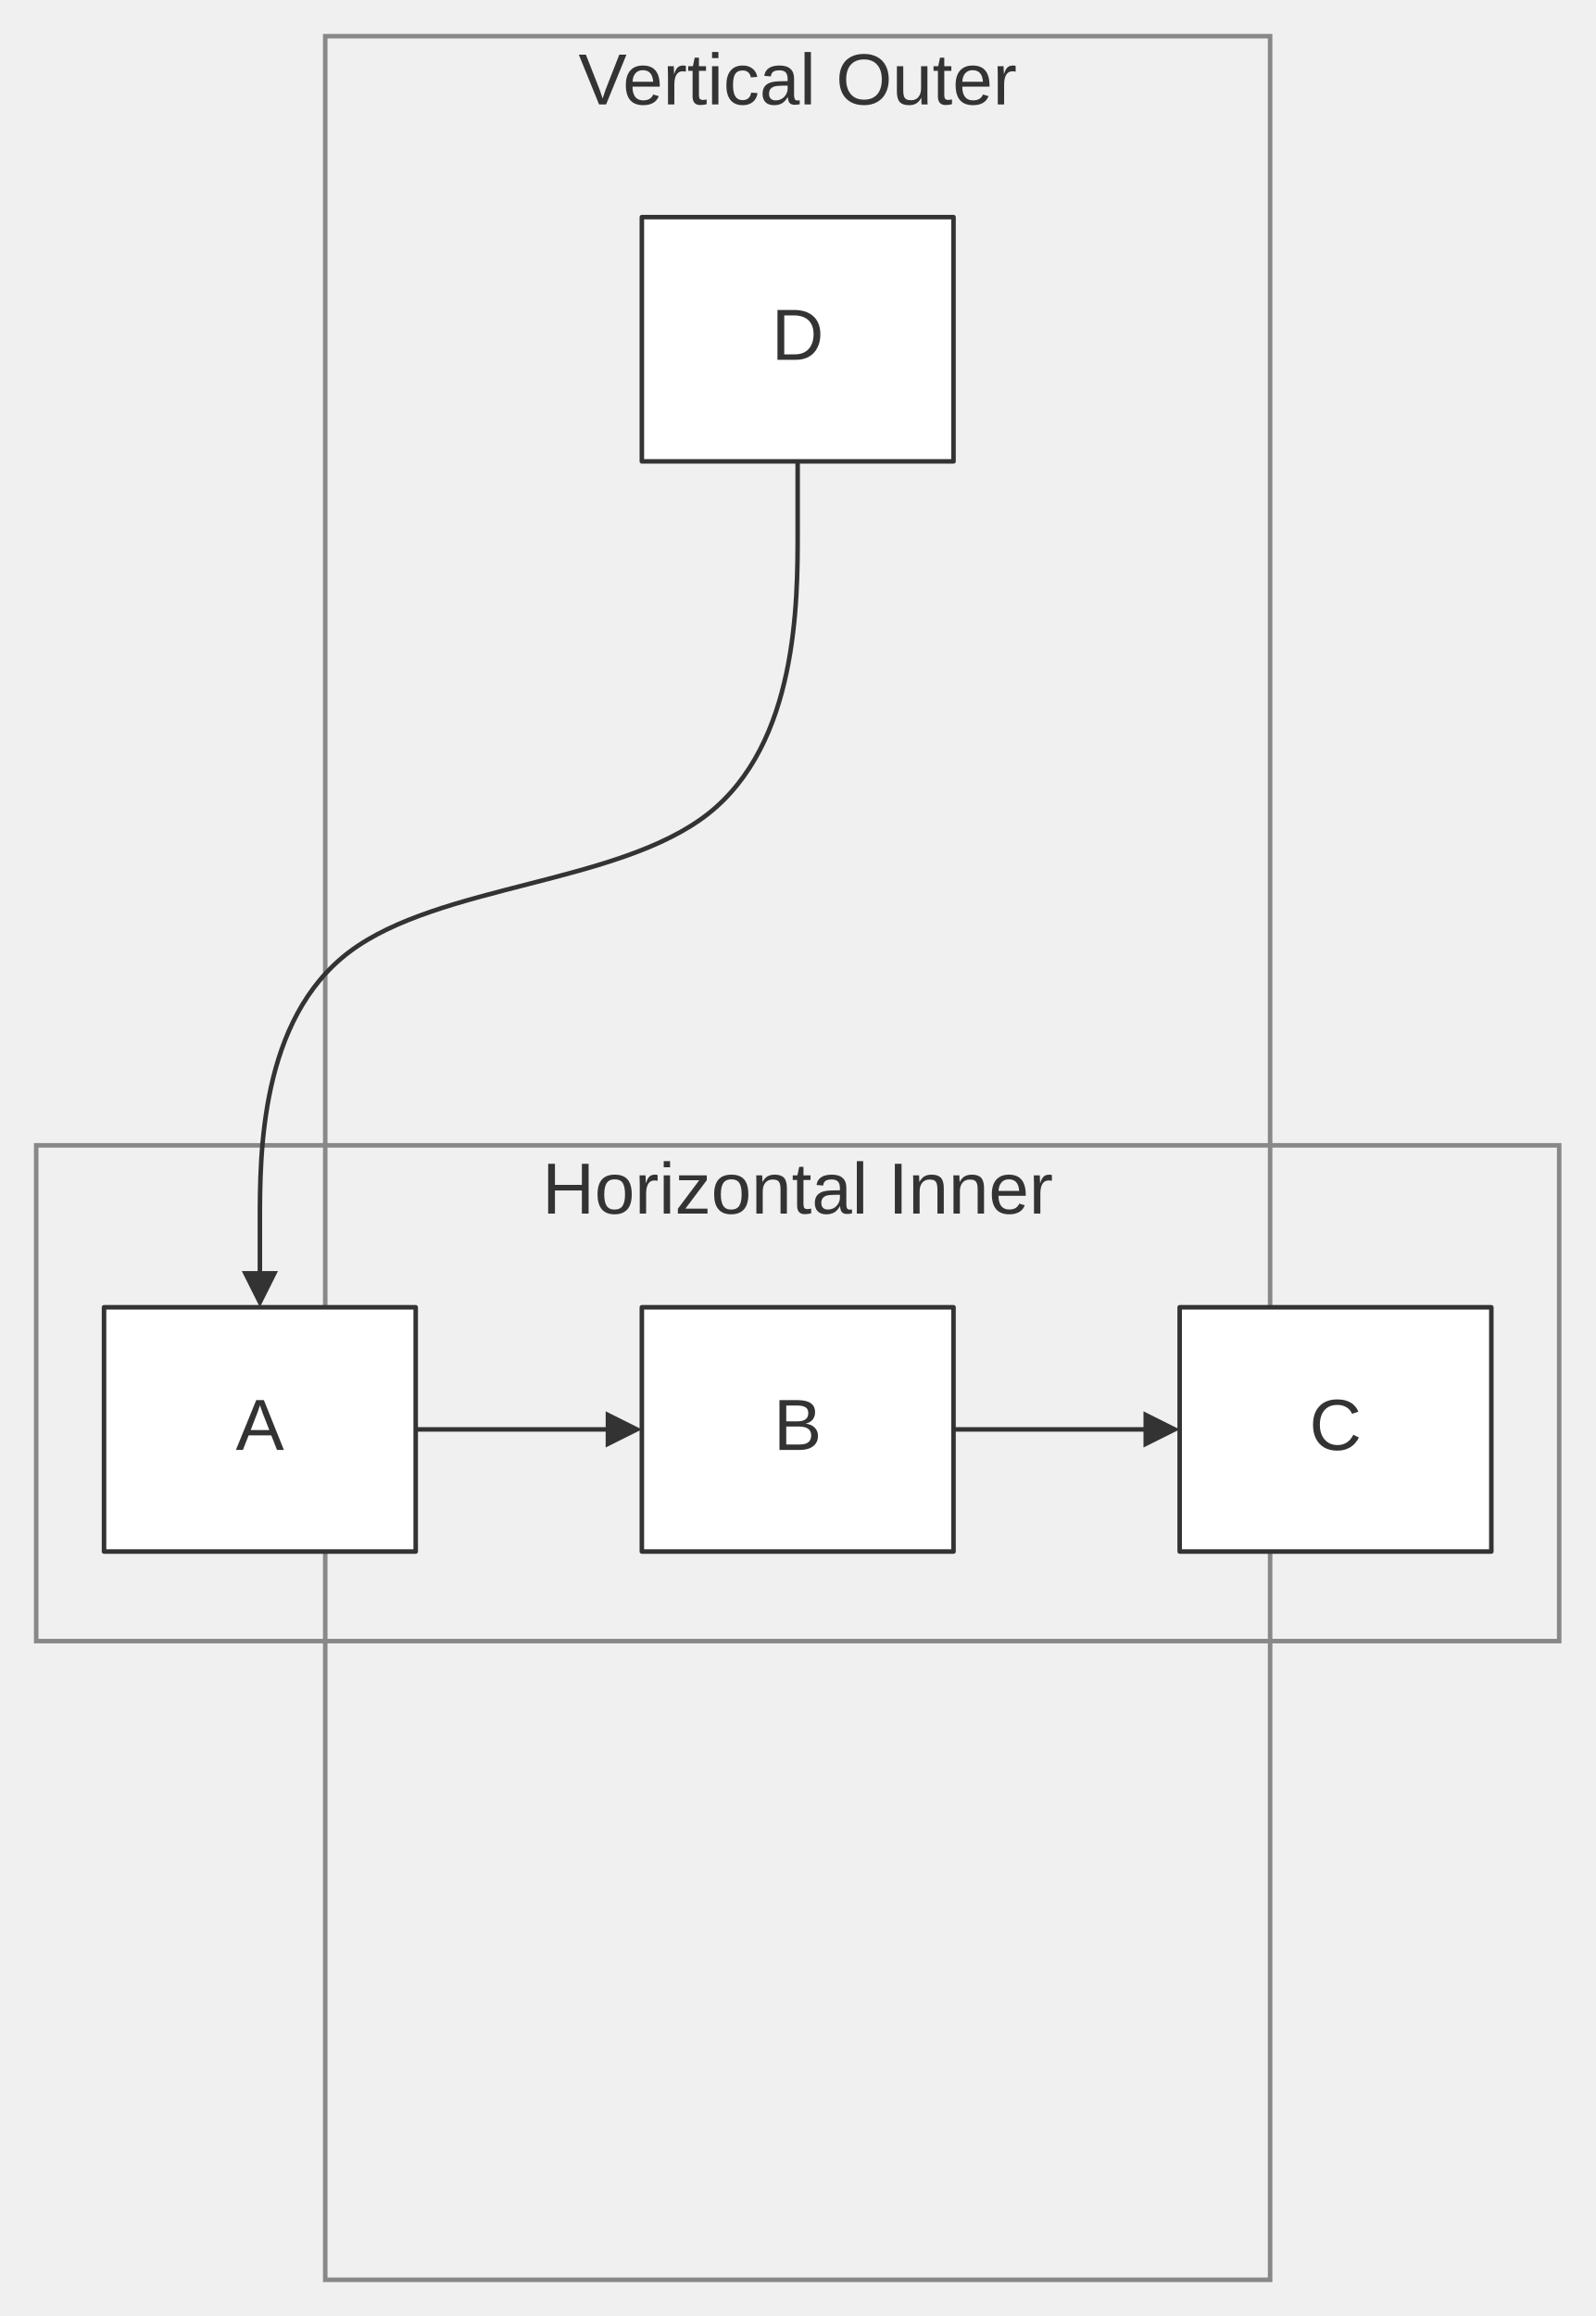
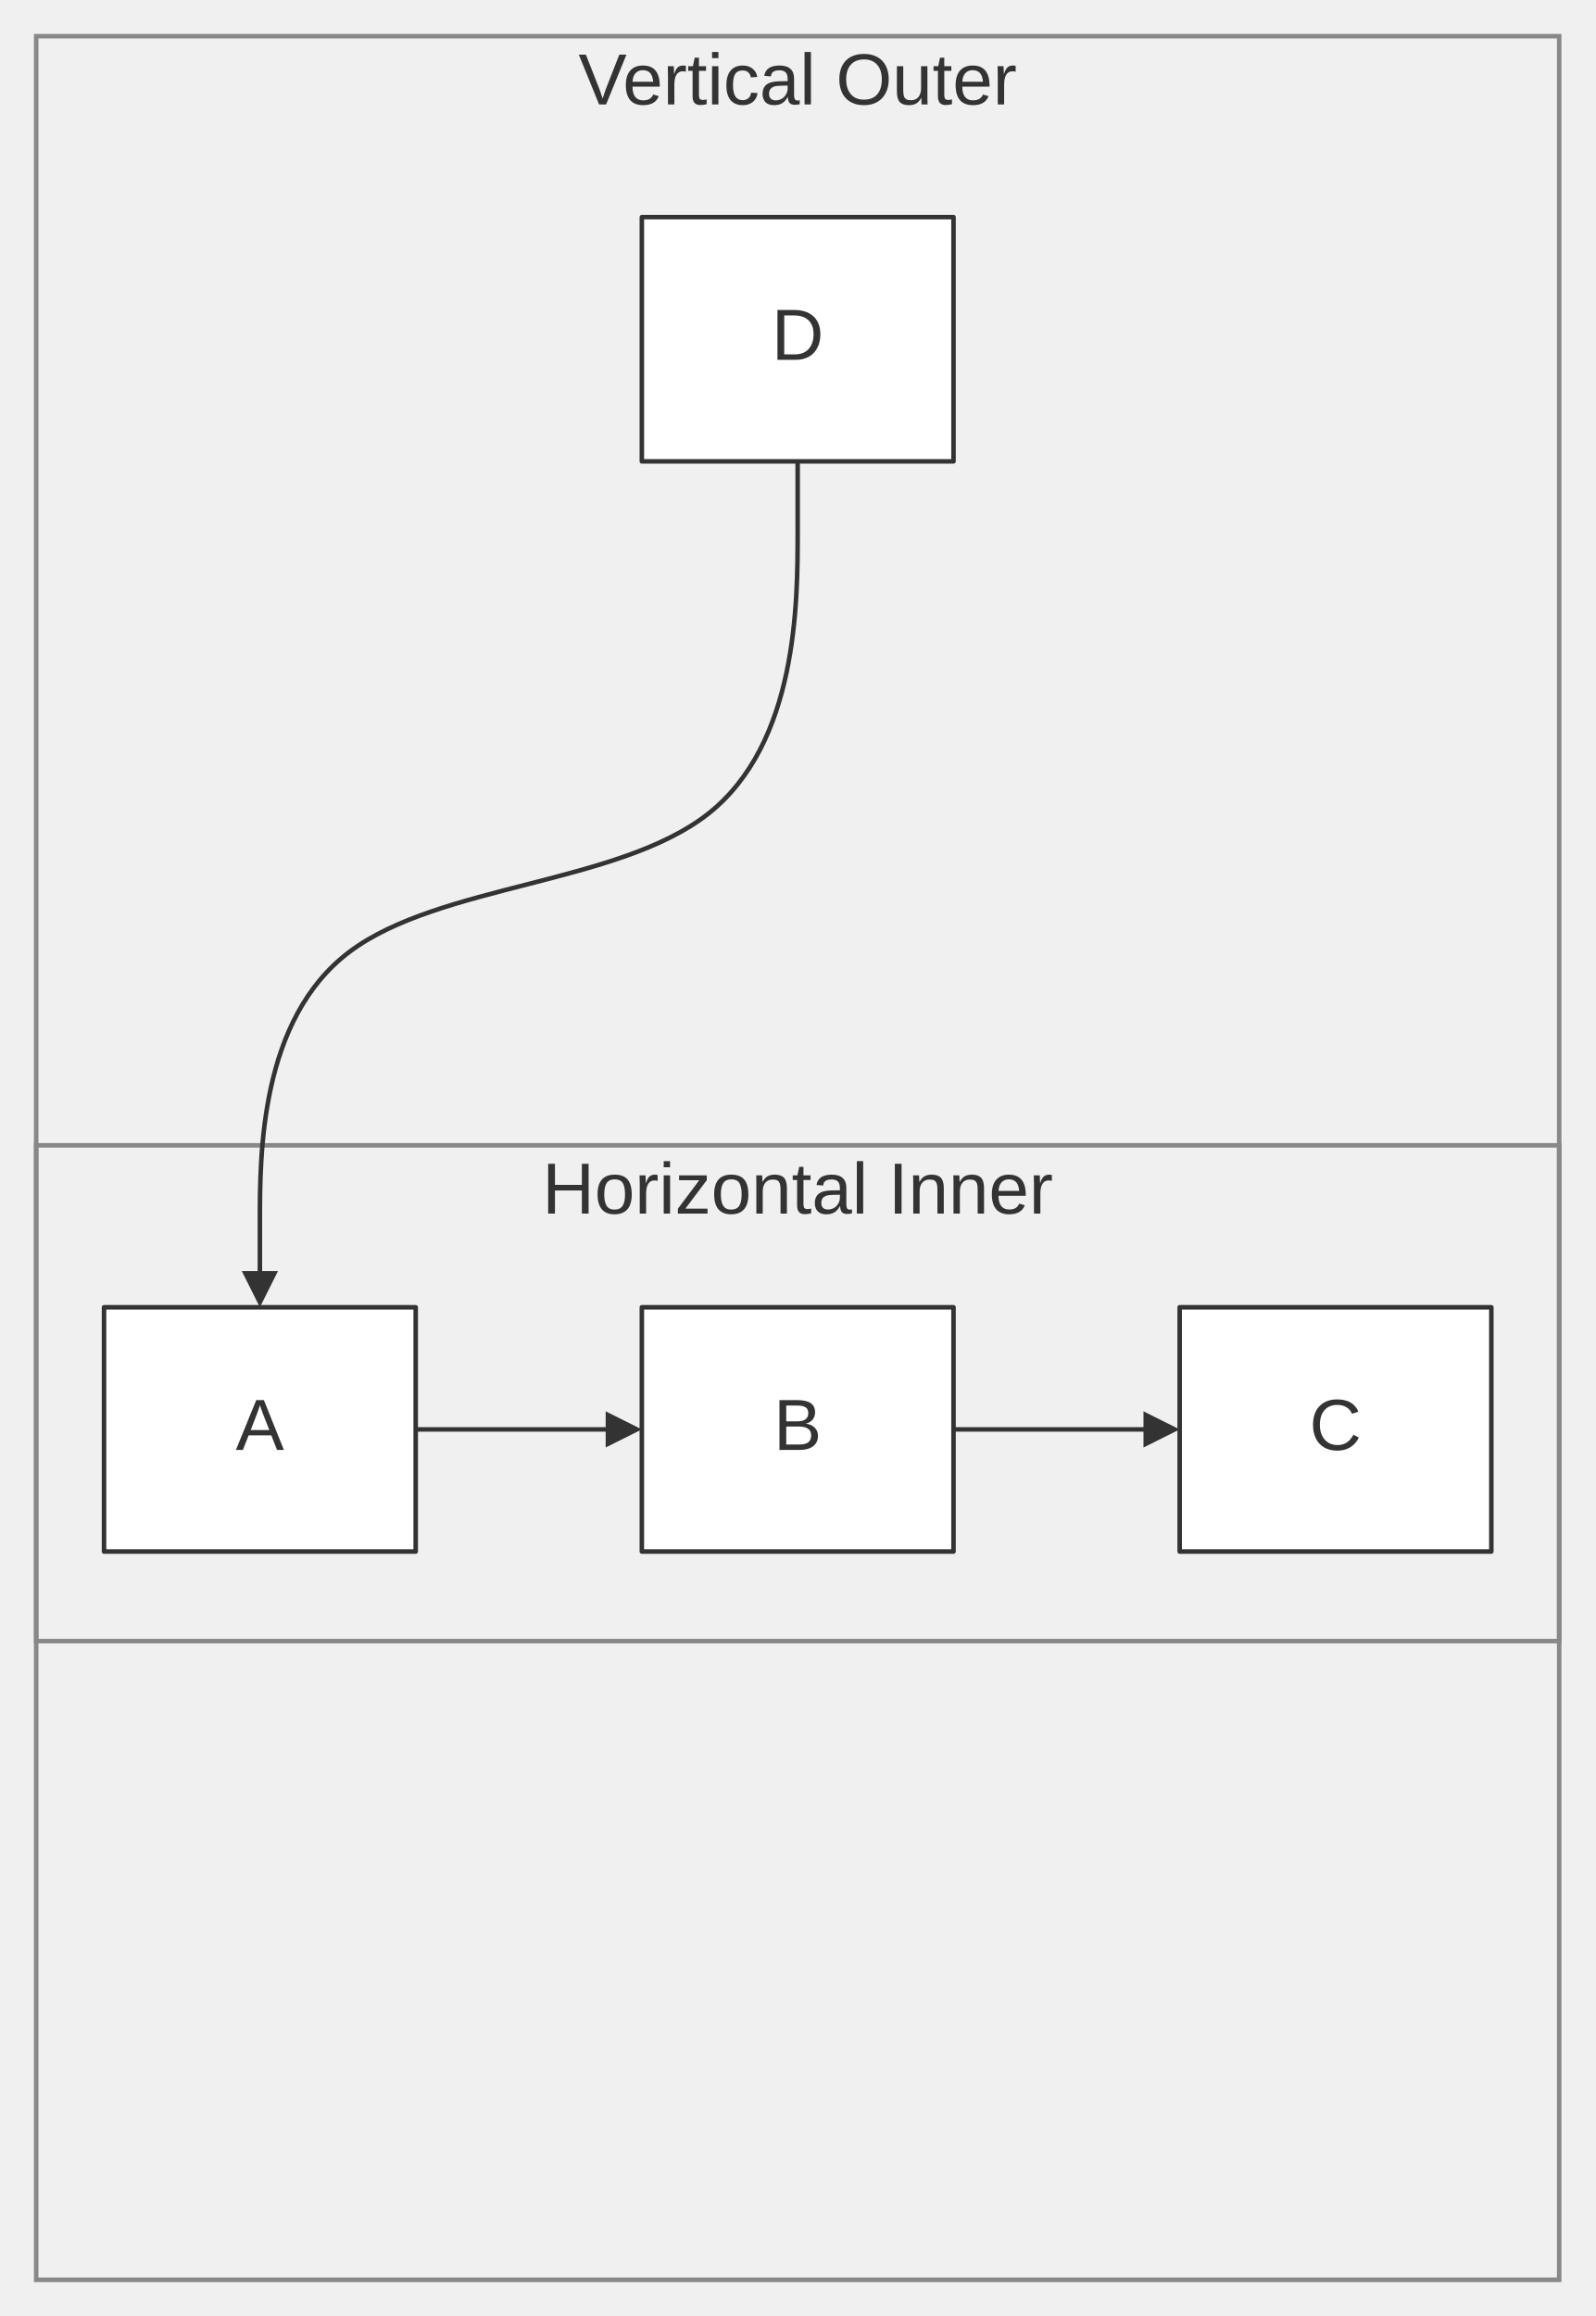
<svg xmlns="http://www.w3.org/2000/svg" width="100%" viewBox="0 0 352.73 512.00" style="max-width: 352.73px; background-color: transparent;" font-family="&quot;trebuchet ms&quot;, verdana, arial, sans-serif" font-size="16.00">
  <defs>
    <marker id="arrowhead" viewBox="0 0 10.00 10.00" refX="5.00" refY="5.00" markerWidth="8.00" markerHeight="8.00" orient="auto-start-reverse" markerUnits="userSpaceOnUse">
      <path d="M 0 0 L 10.00 5.00 L 0 10.00 z" fill="#333" />
    </marker>
  </defs>
  <g transform="translate(78.91,15.00)">
    <g class="clusters">
-       <rect class="subgraph" x="-7.00" y="-7.00" width="208.91" height="496.00" fill="none" stroke="#888" stroke-width="1.00" />
+       <rect class="subgraph" x="-70.91" y="-7.00" width="336.73" height="496.00" fill="none" stroke="#888" stroke-width="1.00" />
      <text x="97.45" y="-3.00" text-anchor="middle" dominant-baseline="hanging" fill="#333">Vertical Outer</text>
      <rect class="subgraph" x="-70.91" y="238.20" width="336.73" height="109.60" fill="none" stroke="#888" stroke-width="1.00" />
      <text x="97.45" y="242.20" text-anchor="middle" dominant-baseline="hanging" fill="#333">Horizontal Inner</text>
    </g>
    <g class="edgePaths">
      <path d="M13.00,301.00 L59.00,301.00" stroke="#333" stroke-width="1.00" fill="none" stroke-linecap="round" stroke-linejoin="round" marker-end="url(#arrowhead)" />
      <path d="M131.91,301.00 L177.91,301.00" stroke="#333" stroke-width="1.00" fill="none" stroke-linecap="round" stroke-linejoin="round" marker-end="url(#arrowhead)" />
      <path d="M97.45,87.00 L97.45,102.58 C97.45,118.17 97.45,149.33 77.64,164.92 C57.82,180.50 18.18,180.50 -1.64,195.42 C-21.45,210.33 -21.45,240.17 -21.45,255.08 L-21.45,270.00" stroke="#333" stroke-width="1.00" fill="none" stroke-linecap="round" stroke-linejoin="round" marker-end="url(#arrowhead)" />
    </g>
    <g class="edgeLabels">
    </g>
    <g class="nodes">
      <rect x="-55.91" y="274.00" width="68.91" height="54.00" fill="white" stroke="#333" stroke-width="1.00" stroke-linejoin="round" />
      <text x="-21.45" y="301.00" text-anchor="middle" dominant-baseline="middle" fill="#333">A</text>
      <rect x="63.00" y="274.00" width="68.91" height="54.00" fill="white" stroke="#333" stroke-width="1.00" stroke-linejoin="round" />
      <text x="97.45" y="301.00" text-anchor="middle" dominant-baseline="middle" fill="#333">B</text>
      <rect x="181.91" y="274.00" width="68.91" height="54.00" fill="white" stroke="#333" stroke-width="1.00" stroke-linejoin="round" />
      <text x="216.36" y="301.00" text-anchor="middle" dominant-baseline="middle" fill="#333">C</text>
      <rect x="63.00" y="33.00" width="68.91" height="54.00" fill="white" stroke="#333" stroke-width="1.00" stroke-linejoin="round" />
      <text x="97.45" y="60.00" text-anchor="middle" dominant-baseline="middle" fill="#333">D</text>
    </g>
  </g>
</svg>
